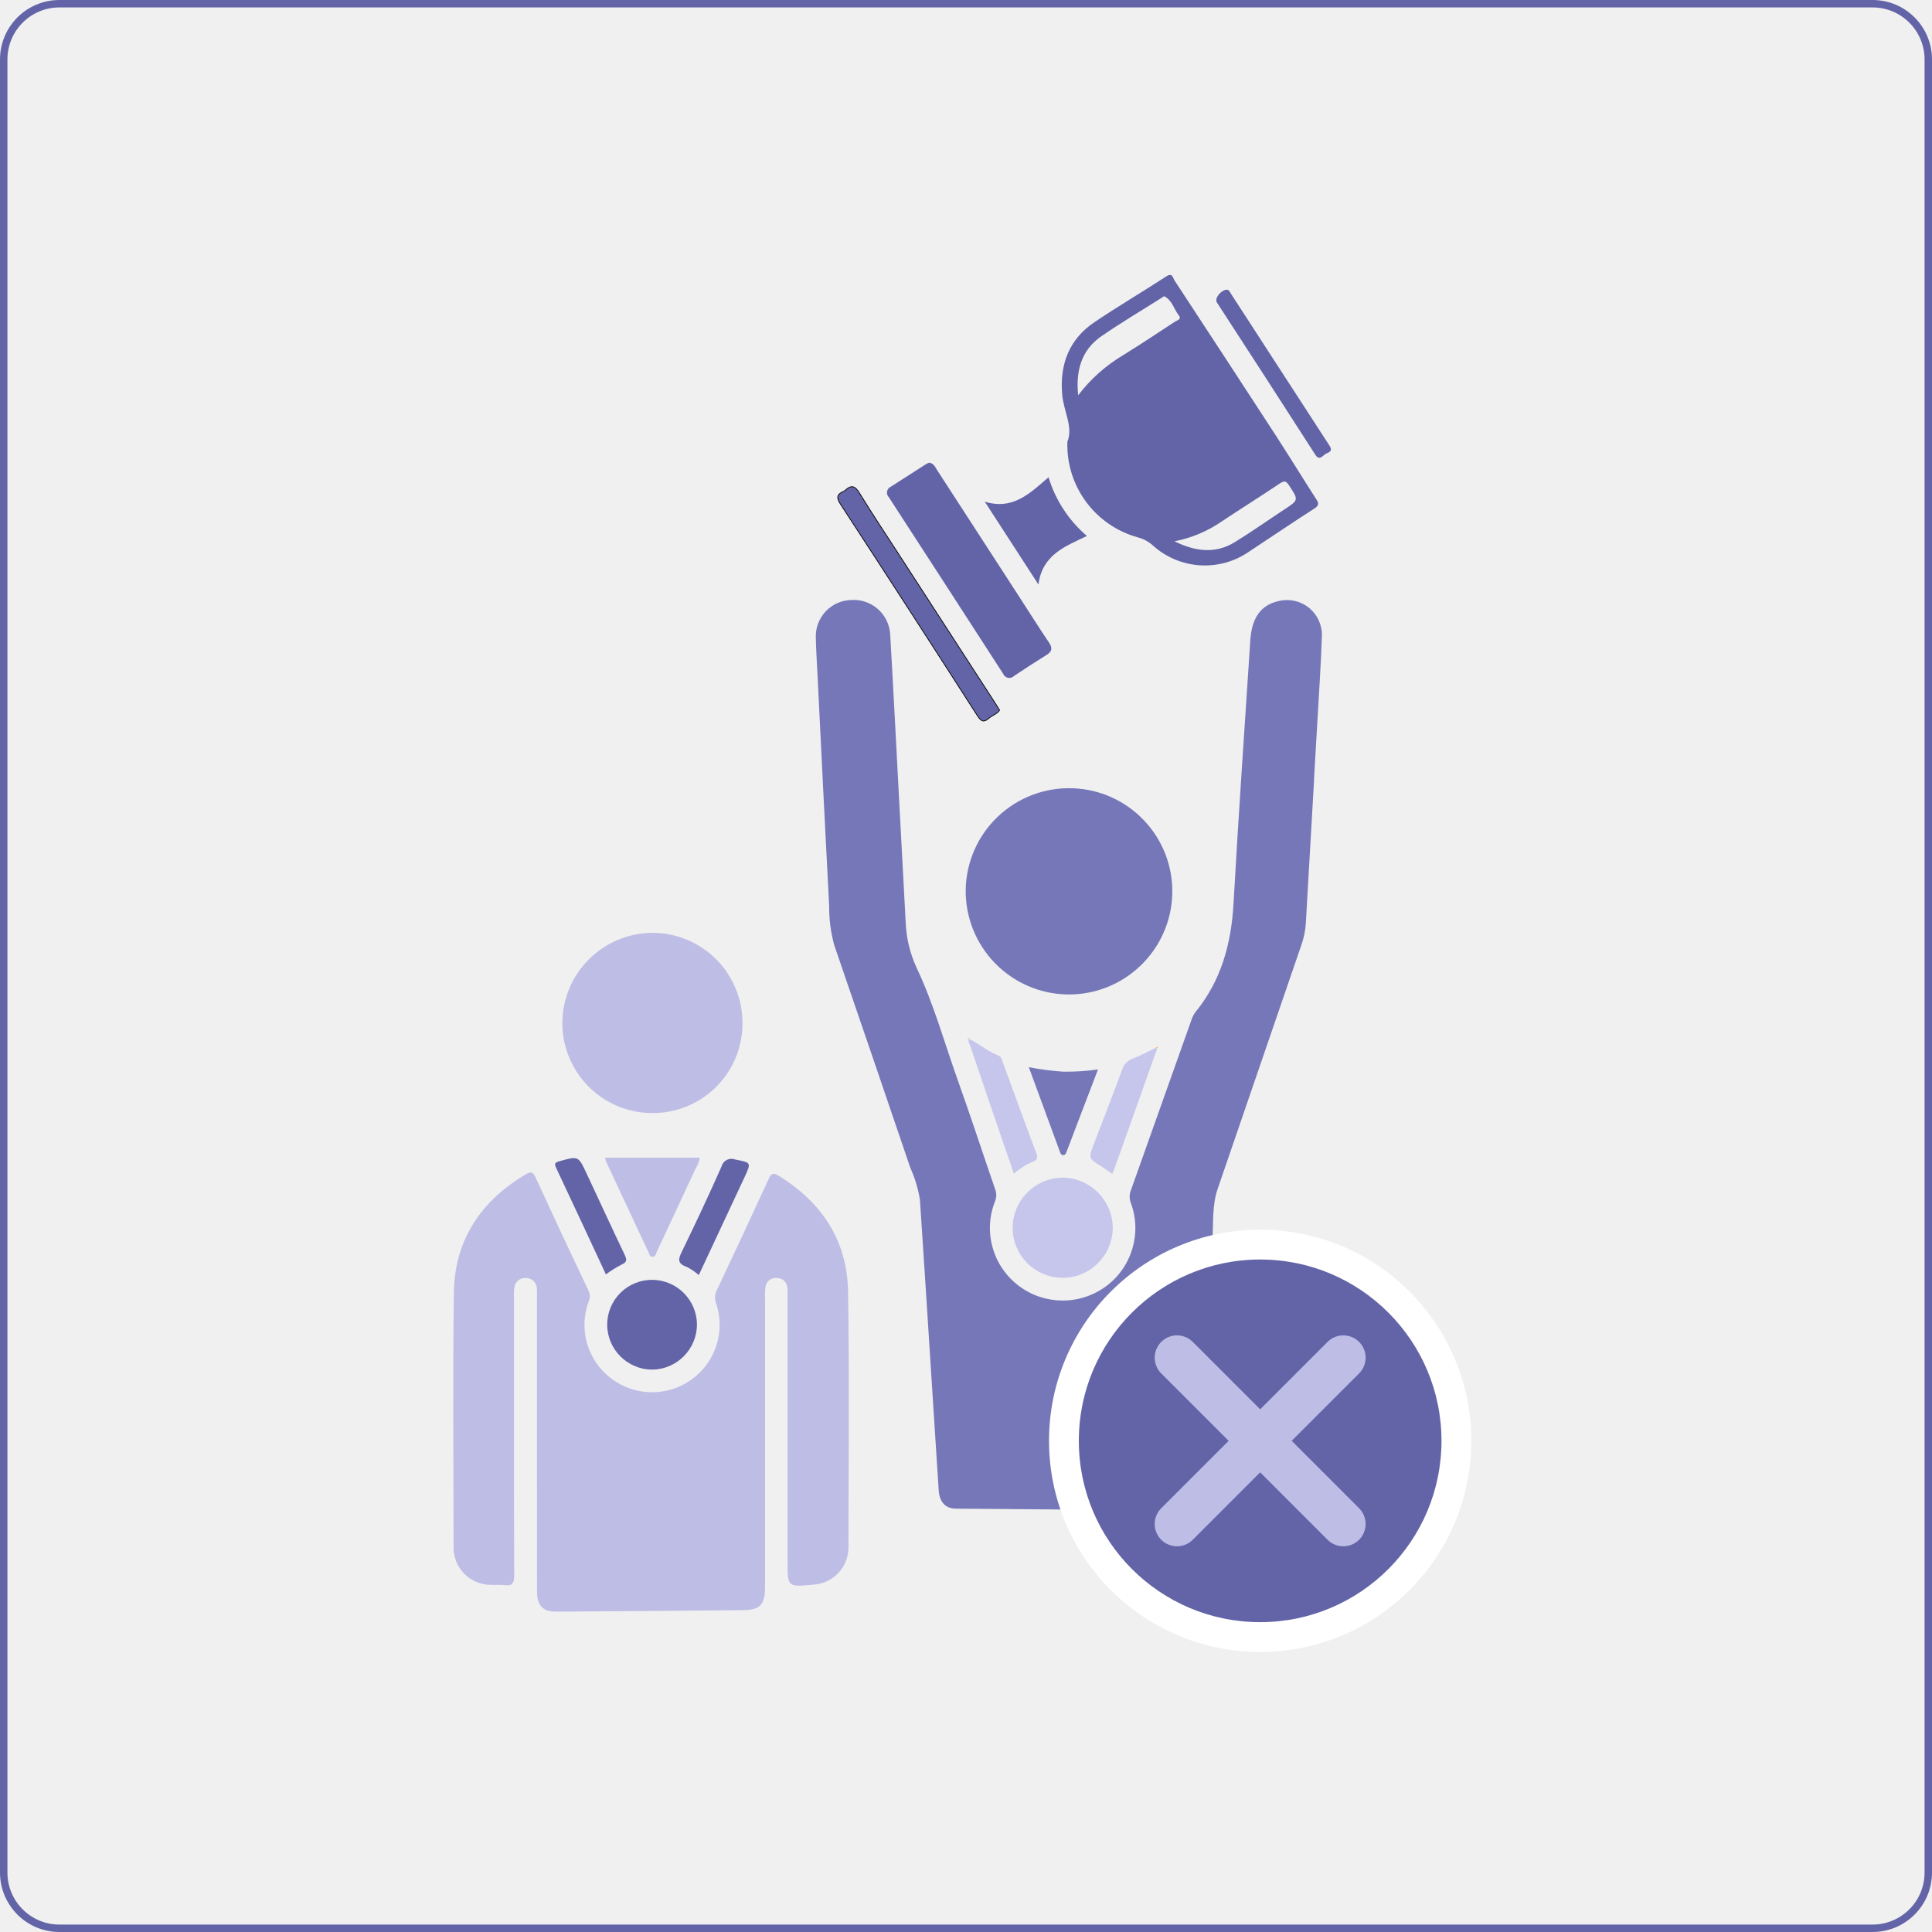
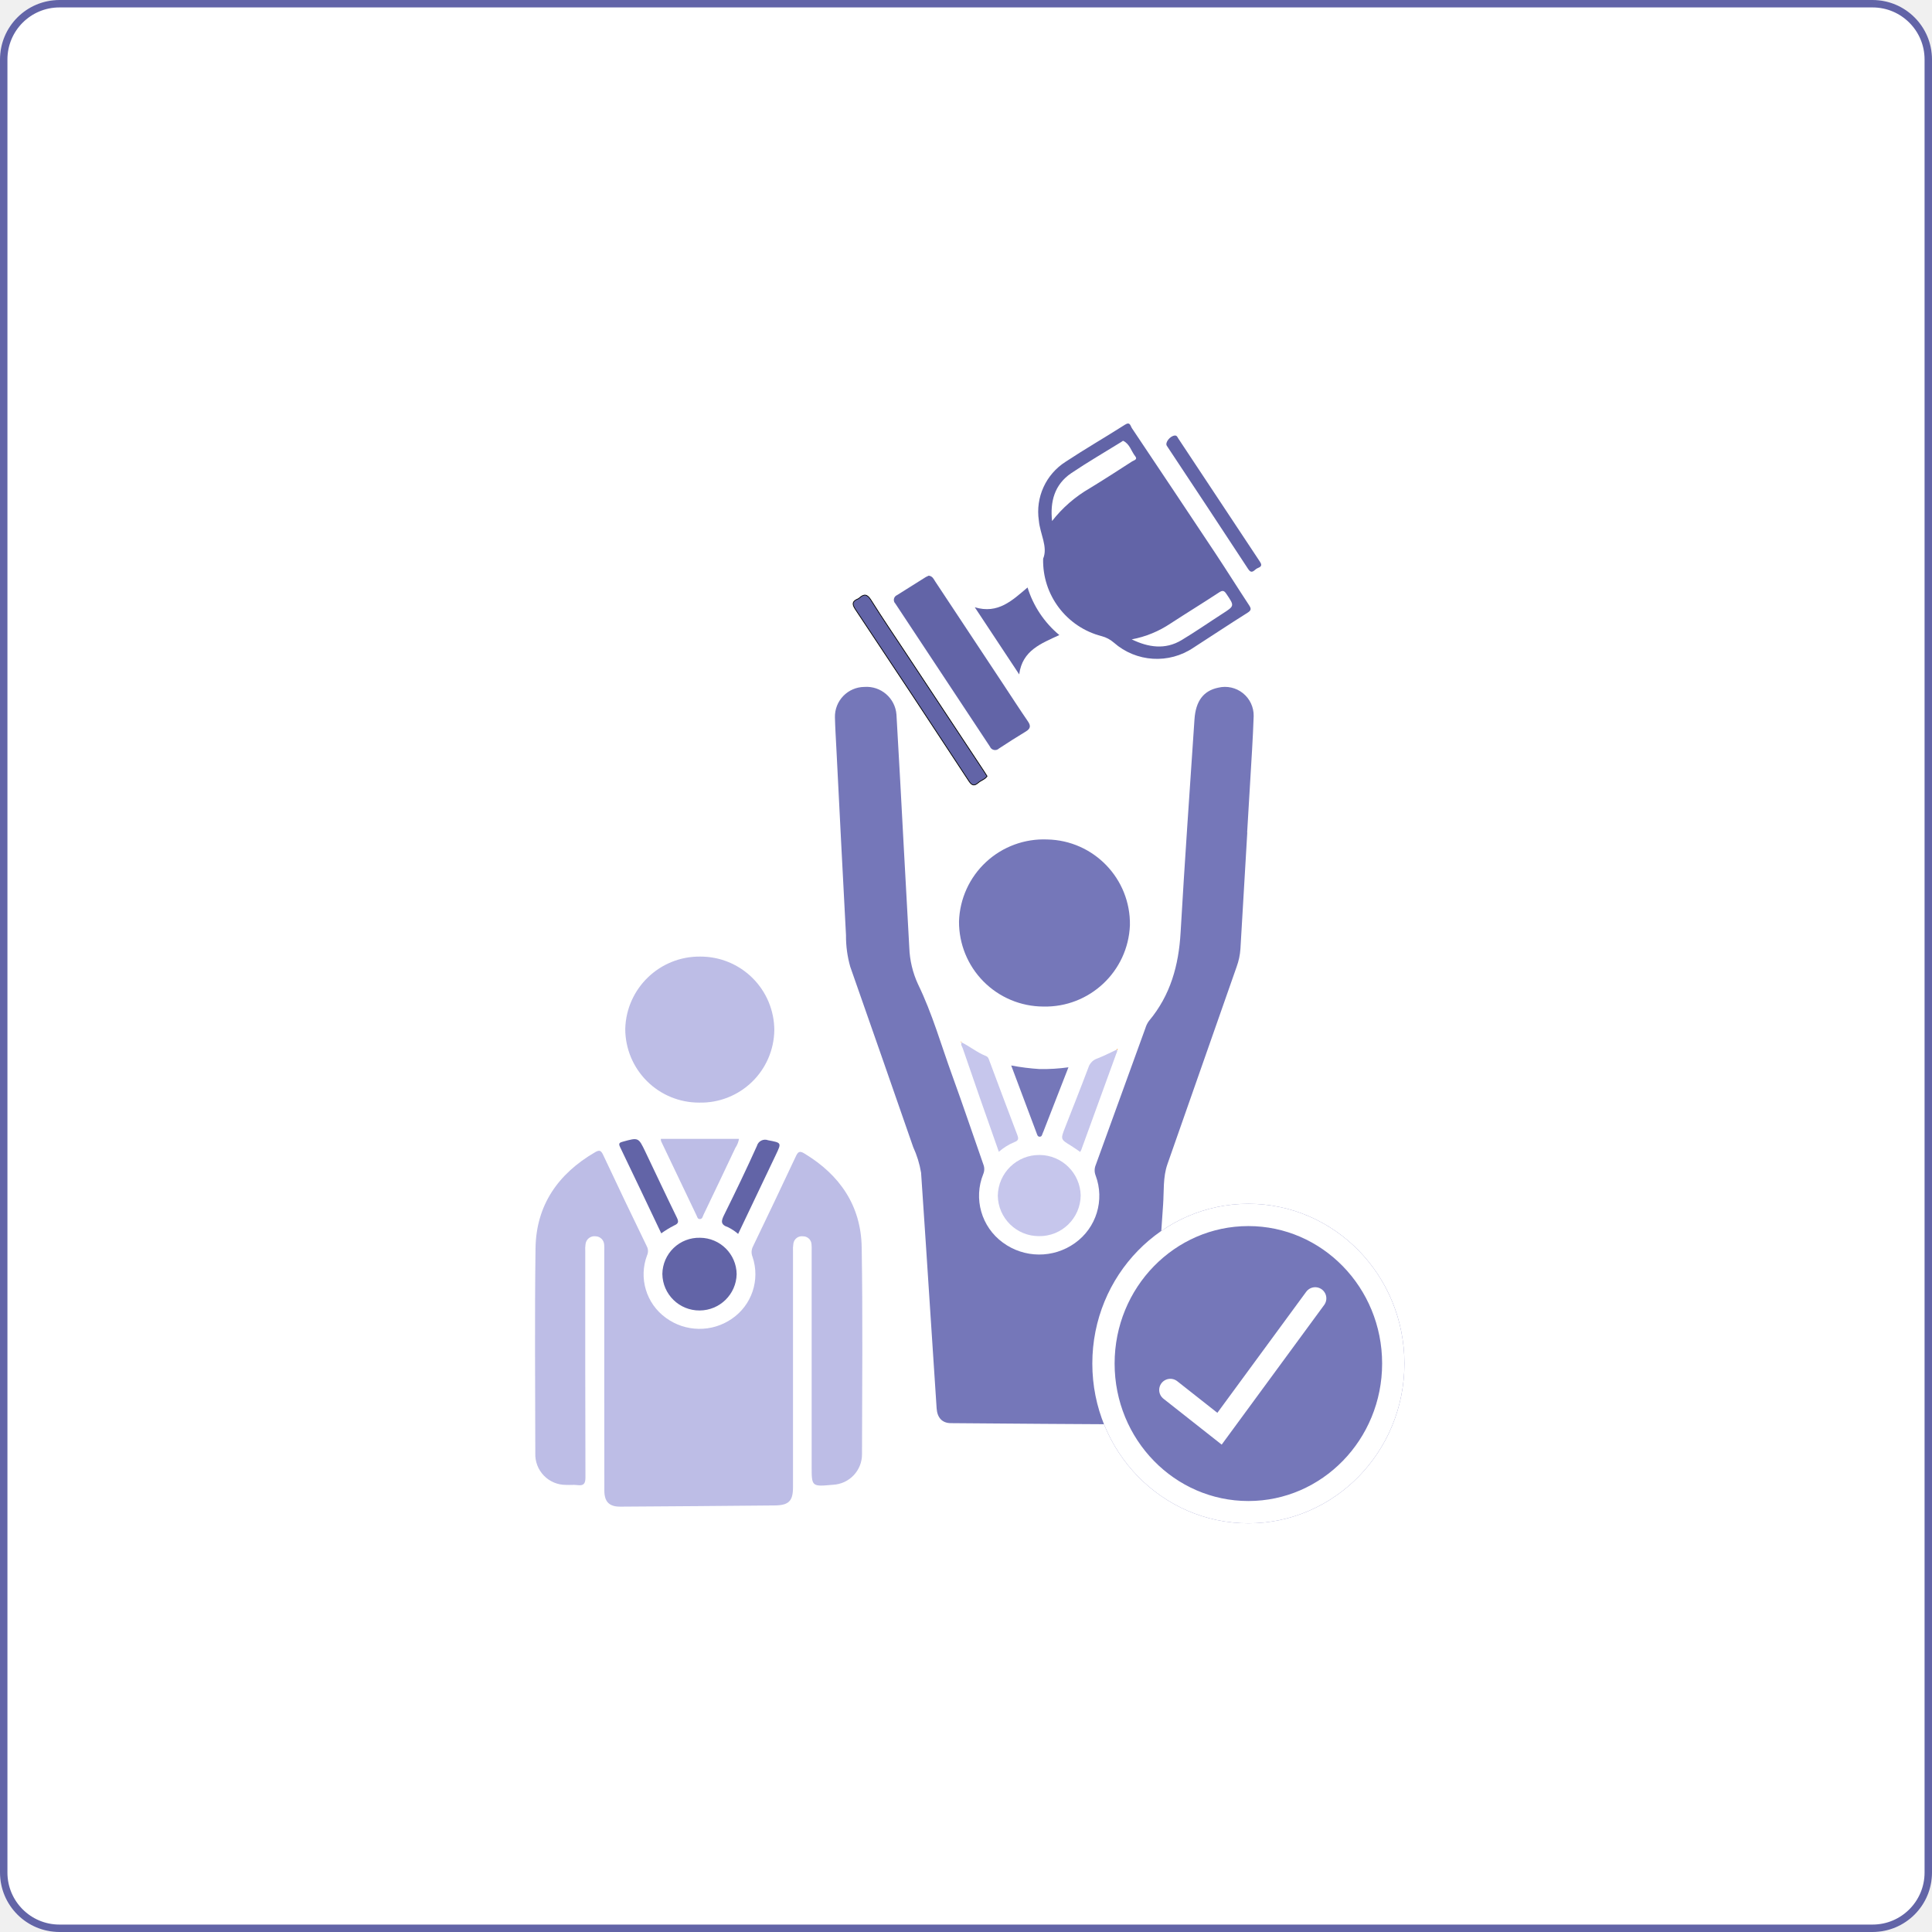
<svg xmlns="http://www.w3.org/2000/svg" width="260" height="260" viewBox="0 0 260 260">
-   <defs>
-     <style>.a,.i,.k{fill:none;}.a{stroke:#6264a7;}.b{fill:#7577b9;}.c{fill:#bdbde6;}.d,.f{fill:#6264a7;}.e{fill:#c6c6ec;}.f{stroke:#000;stroke-width:0.1px;}.g{fill:#f7850b;}.h{fill:#fff;}.i{stroke:#bdbde6;stroke-linecap:round;stroke-linejoin:round;stroke-width:6px;}.j{stroke:none;}</style>
-   </defs>
-   <g transform="translate(-1028 -709)">
-     <g class="a" transform="translate(1028 709)">
-       <rect class="j" width="260" height="260" rx="8" />
-       <rect class="k" x="0.5" y="0.5" width="259" height="259" rx="7.5" />
-     </g>
-     <g transform="translate(11.998 10.741)">
-       <g transform="translate(1077.003 735.259)">
-         <path class="b" d="M1194.94-581.16q-.559,9.67-1.114,19.341a10.962,10.962,0,0,1-.613,2.95q-5.627,16.394-11.255,32.789c-.746,2.178-.552,4.475-.706,6.717-.785,11.394-1.492,22.793-2.232,34.191a2.215,2.215,0,0,1-2.394,2.325q-14.956-.08-29.91-.21c-1.389-.012-2.191-.9-2.294-2.448-.347-5.235-.674-10.471-1.01-15.706-.5-7.814-.992-15.628-1.518-23.44a17.1,17.1,0,0,0-1.287-4.265q-5.091-14.981-10.233-29.946a18.924,18.924,0,0,1-.692-5.259c-.543-10.278-1.043-20.558-1.556-30.837-.088-1.774-.2-3.547-.242-5.322a4.889,4.889,0,0,1,4.774-5.062,4.917,4.917,0,0,1,5.233,4.6c.427,7.293.792,14.589,1.182,21.884q.45,8.4.9,16.806a16.138,16.138,0,0,0,1.422,6.093c2.332,4.891,3.761,10.1,5.572,15.179,1.746,4.891,3.359,9.829,5.051,14.739a2.153,2.153,0,0,1-.014,1.61,9.741,9.741,0,0,0,3.185,11.38,9.8,9.8,0,0,0,11.726.084,9.734,9.734,0,0,0,3.364-11.228,2.352,2.352,0,0,1,.016-1.729q4.058-11.375,8.088-22.759a3.938,3.938,0,0,1,.575-1.183c3.5-4.268,4.837-9.241,5.142-14.671.663-11.806,1.485-23.6,2.258-35.4.2-3.075,1.473-4.767,3.87-5.274a4.693,4.693,0,0,1,5.762,4.705c-.124,3.791-.385,7.578-.6,11.366-.148,2.659-.31,5.318-.465,7.978Z" transform="translate(-1079.096 649.085)" />
-         <path class="c" d="M1023.568-386.48q0-9.869,0-19.737a7.237,7.237,0,0,0-.015-.967,1.449,1.449,0,0,0-1.4-1.41,1.458,1.458,0,0,0-1.632,1.29,5.624,5.624,0,0,0-.046,1.206c0,12.512-.018,25.024.027,37.536,0,1.105-.308,1.425-1.344,1.29-.6-.078-1.21.007-1.814-.031a5.021,5.021,0,0,1-5-5.269c-.013-11.341-.113-22.684.036-34.024.094-7.119,3.625-12.364,9.7-15.969.7-.413.959-.284,1.3.448q3.505,7.629,7.115,15.208a1.729,1.729,0,0,1,.034,1.47,9.017,9.017,0,0,0,3.049,10.38,9.09,9.09,0,0,0,10.73.168,9.062,9.062,0,0,0,3.367-10.294,2.083,2.083,0,0,1,.065-1.7q3.534-7.48,6.986-15c.36-.788.635-.924,1.378-.466,5.815,3.582,9.216,8.731,9.327,15.579.186,11.46.073,22.924.051,34.387a5.011,5.011,0,0,1-4.715,5.055c-3.476.323-3.476.323-3.476-3.06q0-17.86,0-35.72a8.649,8.649,0,0,0-.027-1.209,1.376,1.376,0,0,0-1.38-1.276,1.387,1.387,0,0,0-1.565,1.2,6.519,6.519,0,0,0-.062,1.326q0,19.555,0,39.11c0,2.333-.667,3.04-3.007,3.062q-12.531.119-25.062.2c-1.821.012-2.611-.806-2.613-2.684Q1023.561-376.431,1023.568-386.48Z" transform="translate(-1012.304 543.585)" />
-         <path class="d" d="M1207.061-686.516c.811-1.963-.5-4.094-.7-6.341-.351-4.032.91-7.435,4.343-9.747,3.171-2.137,6.471-4.084,9.679-6.168.828-.538.871.209,1.092.546q6.8,10.357,13.553,20.743c1.863,2.869,3.65,5.788,5.5,8.663.369.573.443.862-.234,1.3-2.95,1.89-5.846,3.865-8.775,5.789a10.436,10.436,0,0,1-12.961-.832,4.837,4.837,0,0,0-1.969-1.07A12.906,12.906,0,0,1,1207.061-686.516Zm1.453-6.252a21.317,21.317,0,0,1,6.131-5.445c2.324-1.445,4.608-2.954,6.894-4.46.272-.18.942-.3.516-.847-.666-.85-.888-2.041-1.96-2.568-.058-.029-.2.111-.3.176-2.719,1.721-5.493,3.363-8.141,5.188C1208.892-698.823,1208.177-695.984,1208.514-692.768Zm12.955,19.653c2.686,1.316,5.418,1.773,8.111.121,2.262-1.388,4.43-2.928,6.649-4.386,1.982-1.3,1.968-1.28.648-3.281-.364-.55-.6-.654-1.192-.259-2.607,1.747-5.267,3.415-7.882,5.152A16.721,16.721,0,0,1,1221.469-673.115Z" transform="translate(-1124.419 708.961)" />
-         <path class="b" d="M1189.376-517.553a13.915,13.915,0,0,1-13.7-14.149,13.9,13.9,0,0,1,14.353-13.6,13.878,13.878,0,0,1,13.443,14.253A13.91,13.91,0,0,1,1189.376-517.553Z" transform="translate(-1106.716 614.383)" />
-         <path class="c" d="M1071.32-486.976a12.065,12.065,0,0,1-12.222,12.027,12.117,12.117,0,0,1-12.021-12.253,12.191,12.191,0,0,1,12.187-12A12.125,12.125,0,0,1,1071.32-486.976Z" transform="translate(-1032.4 587.74)" />
-         <path class="d" d="M1156.255-649.114c.648.1.811.6,1.067.99q5.527,8.518,11.047,17.04c1.337,2.063,2.646,4.144,4.018,6.183.5.74.417,1.2-.336,1.671q-2.208,1.367-4.364,2.82a.9.9,0,0,1-1.486-.316q-7.672-11.879-15.373-23.739a.875.875,0,0,1,.275-1.414c1.563-.995,3.117-2,4.679-3A4.14,4.14,0,0,1,1156.255-649.114Z" transform="translate(-1092.218 674.375)" />
-         <path class="e" d="M1197.314-407.666a6.752,6.752,0,0,1-6.688-6.72,6.8,6.8,0,0,1,6.789-6.762,6.8,6.8,0,0,1,6.691,6.741A6.764,6.764,0,0,1,1197.314-407.666Z" transform="translate(-1115.358 542.632)" />
-         <path class="d" d="M1061.374-382.558a6.027,6.027,0,0,1,6.12-6.006,6.057,6.057,0,0,1,5.963,6.053,6.107,6.107,0,0,1-6.011,6.029A6.078,6.078,0,0,1,1061.374-382.558Z" transform="translate(-1040.662 523.801)" />
-         <path class="f" d="M1156.665-611.379c-.344.53-.976.68-1.42,1.073-.638.566-1.015.537-1.537-.276q-9.168-14.288-18.45-28.5c-.612-.936-.483-1.357.435-1.753a.733.733,0,0,0,.2-.139c.783-.721,1.289-.641,1.891.342,1.831,2.987,3.778,5.9,5.682,8.844q6.338,9.786,12.679,19.571C1156.318-611.949,1156.483-611.672,1156.665-611.379Z" transform="translate(-1083.143 669.949)" />
-         <path class="c" d="M1060.789-427.5H1073.5a3.934,3.934,0,0,1-.595,1.509q-2.578,5.579-5.194,11.141c-.127.269-.158.678-.586.674-.357,0-.406-.338-.521-.584q-2.889-6.166-5.769-12.337A1.469,1.469,0,0,1,1060.789-427.5Z" transform="translate(-1040.324 546.302)" />
-         <path class="d" d="M1195.507-636.556c-2.95,1.41-6.011,2.531-6.526,6.534l-7.221-11.146c3.8,1.161,6.09-1.142,8.581-3.289A16.761,16.761,0,0,0,1195.507-636.556Z" transform="translate(-1110.234 671.684)" />
-         <path class="e" d="M1176.615-465.486c1.352.685,2.521,1.689,3.94,2.256.392.157.472.529.594.859,1.5,4.069,2.97,8.148,4.5,12.206.251.667.237.979-.492,1.248a9.161,9.161,0,0,0-2.494,1.594c-1.046-3.034-2.055-5.946-3.053-8.863q-1.423-4.16-2.82-8.329c-.107-.319-.394-.624-.15-1Z" transform="translate(-1107.218 568.272)" />
-         <path class="d" d="M1256.942-704.245c.361-.028.444.288.586.506q6.632,10.229,13.269,20.455c.573.878-.219.925-.594,1.184s-.765.9-1.317.037q-6.586-10.258-13.234-20.476C1255.313-703.062,1256.169-704.182,1256.942-704.245Z" transform="translate(-1152.893 706.237)" />
-         <path class="e" d="M1224.263-462.648c.214.231.04.462-.033.665q-2.842,8.01-5.7,16.014a2.691,2.691,0,0,1-.175.332c-.51-.355-.989-.719-1.5-1.036-1.705-1.063-1.707-1.055-.963-3,1.28-3.339,2.581-6.672,3.818-10.027a2.26,2.26,0,0,1,1.432-1.461c1.074-.419,2.1-.967,3.143-1.461Z" transform="translate(-1129.685 566.614)" />
-         <path class="b" d="M1205.109-456.062l-3.906,10.231c-.086.225-.163.454-.265.672-.114.243-.126.608-.482.625s-.427-.334-.519-.584c-1.365-3.692-2.719-7.389-4.136-11.247a36.731,36.731,0,0,0,4.611.6A29.8,29.8,0,0,0,1205.109-456.062Z" transform="translate(-1118.348 562.984)" />
-         <path class="d" d="M1051.6-411.733c-2.231-4.787-4.447-9.572-6.7-14.339-.29-.612-.083-.738.449-.887,2.541-.713,2.543-.726,3.654,1.649,1.706,3.647,3.388,7.306,5.124,10.939.325.679.315,1.006-.437,1.333A16.123,16.123,0,0,0,1051.6-411.733Z" transform="translate(-1031.063 546.232)" />
-         <path class="d" d="M1086.976-411.468a7.764,7.764,0,0,0-1.64-1.11c-1.324-.455-1.1-1.113-.6-2.124,1.828-3.763,3.608-7.551,5.3-11.379a1.371,1.371,0,0,1,1.824-.943c2.189.424,2.195.4,1.264,2.4C1091.077-420.255,1089.037-415.885,1086.976-411.468Z" transform="translate(-1053.937 546.063)" />
-         <path class="g" d="M1176.541-465.7l-.166.011.046-.146.1.166Z" transform="translate(-1107.122 568.458)" />
-         <path class="g" d="M1236.4-462.79l.135-.156c.008.039.033.084.021.115-.045.112-.109.113-.177.011Z" transform="translate(-1141.797 566.787)" />
+   <g id="Group_19117" data-name="Group 19117" transform="translate(-1330 -1051)">
+     <g id="Group_19107" data-name="Group 19107">
+       <g id="Rectangle_25561" data-name="Rectangle 25561" transform="translate(1330 1051)" fill="#fff" stroke="#6264a7" stroke-width="1">
+         <rect width="260" height="260" rx="8" stroke="none" />
+         <rect x="0.5" y="0.5" width="259" height="259" rx="7.5" fill="none" />
      </g>
-       <g transform="translate(1157.174 863.745)">
-         <g transform="translate(0)">
-           <circle class="h" cx="28.414" cy="28.414" r="28.414" />
+       <g id="Group_19106" data-name="Group 19106">
+         <g id="Group_19105" data-name="Group 19105" transform="translate(10)">
+           <g id="Group_15806" data-name="Group 15806" transform="translate(379.695 1816.961)">
+             <path id="Path_48297" data-name="Path 48297" d="M1183.368-585.75q-.463,7.835-.922,15.671a8.727,8.727,0,0,1-.508,2.39q-4.656,13.283-9.313,26.567c-.617,1.765-.456,3.626-.584,5.443-.65,9.232-1.235,18.468-1.847,27.7a1.816,1.816,0,0,1-1.981,1.884q-12.375-.065-24.75-.17c-1.149-.01-1.813-.725-1.9-1.983-.287-4.241-.558-8.484-.836-12.726-.415-6.331-.821-12.662-1.256-18.992a13.645,13.645,0,0,0-1.065-3.456q-4.213-12.139-8.468-24.263a15.037,15.037,0,0,1-.573-4.261c-.449-8.328-.863-16.657-1.288-24.986-.073-1.437-.165-2.874-.2-4.312a4,4,0,0,1,3.95-4.1,4.041,4.041,0,0,1,4.33,3.73c.354,5.909.655,11.82.978,17.731q.372,6.809.748,13.617a12.849,12.849,0,0,0,1.176,4.937c1.93,3.963,3.112,8.187,4.611,12.3,1.444,3.963,2.779,7.964,4.179,11.942a1.711,1.711,0,0,1-.011,1.3,7.793,7.793,0,0,0,2.636,9.221,8.251,8.251,0,0,0,9.7.068,7.792,7.792,0,0,0,2.784-9.1,1.868,1.868,0,0,1,.013-1.4q3.358-9.216,6.692-18.441a3.168,3.168,0,0,1,.476-.958c2.9-3.458,4-7.488,4.255-11.887.549-9.566,1.229-19.124,1.868-28.685.167-2.492,1.219-3.862,3.2-4.273a3.861,3.861,0,0,1,4.767,3.812c-.1,3.071-.319,6.14-.493,9.209-.122,2.155-.256,4.309-.385,6.464Z" transform="translate(-75.21 -68.175)" fill="#7577b9" />
+             <path id="Path_48298" data-name="Path 48298" d="M1021.625-393.372q0-8,0-15.992a5.744,5.744,0,0,0-.012-.784,1.186,1.186,0,0,0-1.157-1.143,1.2,1.2,0,0,0-1.35,1.045,4.46,4.46,0,0,0-.038.977c0,10.138-.015,20.276.023,30.414,0,.9-.255,1.155-1.112,1.045-.493-.063-1,.005-1.5-.025a4.106,4.106,0,0,1-4.135-4.269c-.011-9.189-.094-18.38.03-27.568.078-5.768,3-10.018,8.026-12.938.577-.335.793-.23,1.072.363q2.9,6.181,5.887,12.323a1.374,1.374,0,0,1,.028,1.191,7.217,7.217,0,0,0,2.523,8.411,7.651,7.651,0,0,0,8.879.136,7.26,7.26,0,0,0,2.786-8.341,1.655,1.655,0,0,1,.054-1.379q2.925-6.061,5.781-12.153c.3-.639.525-.749,1.14-.378,4.812,2.9,7.626,7.074,7.718,12.623.154,9.285.06,18.574.042,27.862a4.1,4.1,0,0,1-3.9,4.1c-2.876.262-2.876.262-2.876-2.48q0-14.471,0-28.942a6.835,6.835,0,0,0-.022-.98,1.129,1.129,0,0,0-1.142-1.033,1.144,1.144,0,0,0-1.295.973,5.184,5.184,0,0,0-.051,1.075q0,15.844,0,31.689c0,1.89-.552,2.463-2.489,2.481q-10.369.1-20.738.162c-1.507.01-2.161-.653-2.162-2.174Q1021.619-385.229,1021.625-393.372Z" transform="translate(0 -188.296)" fill="#bdbde6" />
+             <path id="Path_48300" data-name="Path 48300" d="M1206.931-690.775c.671-1.591-.417-3.317-.579-5.138a7.966,7.966,0,0,1,3.594-7.9c2.624-1.732,5.354-3.309,8.009-5,.685-.436.721.17.9.442q5.625,8.392,11.215,16.807c1.542,2.325,3.02,4.69,4.555,7.019.306.464.367.7-.193,1.049-2.441,1.531-4.838,3.132-7.261,4.69a8.777,8.777,0,0,1-10.724-.674,4.03,4.03,0,0,0-1.629-.867A10.489,10.489,0,0,1,1206.931-690.775Zm1.2-5.066a17.519,17.519,0,0,1,5.073-4.411c1.923-1.171,3.813-2.394,5.7-3.614.225-.146.78-.246.427-.686-.551-.688-.735-1.654-1.622-2.081-.048-.023-.167.09-.251.143-2.25,1.395-4.546,2.725-6.736,4.2C1208.445-700.747,1207.854-698.446,1208.133-695.841Zm10.72,15.924c2.222,1.066,4.483,1.437,6.711.1,1.871-1.125,3.665-2.373,5.5-3.554,1.64-1.055,1.628-1.037.536-2.658-.3-.446-.5-.53-.986-.21-2.157,1.416-4.358,2.767-6.522,4.174A13.993,13.993,0,0,1,1218.853-679.917Z" transform="translate(-126.245 0)" fill="#6264a7" />
+             <path id="Path_48301" data-name="Path 48301" d="M1187.012-522.819a11.386,11.386,0,0,1-11.337-11.464,11.4,11.4,0,0,1,11.876-11.021,11.35,11.35,0,0,1,11.123,11.548A11.4,11.4,0,0,1,1187.012-522.819Z" transform="translate(-106.31 -107.685)" fill="#7577b9" />
+             <path id="Path_48303" data-name="Path 48303" d="M1067.137-489.3a9.885,9.885,0,0,1-10.113,9.745,9.92,9.92,0,0,1-9.947-9.928,9.988,9.988,0,0,1,10.084-9.723A9.927,9.927,0,0,1,1067.137-489.3Z" transform="translate(-22.628 -138.022)" fill="#bdbde6" />
+             <path id="Path_48304" data-name="Path 48304" d="M1155.277-649.114c.536.078.671.483.883.8q4.574,6.9,9.141,13.806c1.106,1.671,2.19,3.357,3.325,5.01.412.6.345.976-.278,1.354q-1.827,1.108-3.611,2.285a.754.754,0,0,1-1.23-.256q-6.348-9.625-12.721-19.235a.7.7,0,0,1,.227-1.145c1.293-.806,2.579-1.623,3.871-2.431A3.5,3.5,0,0,1,1155.277-649.114Z" transform="translate(-89.986 -39.379)" fill="#6264a7" />
+             <path id="Path_48305" data-name="Path 48305" d="M1196.16-410.225a5.529,5.529,0,0,1-5.534-5.445,5.567,5.567,0,0,1,5.618-5.479,5.57,5.57,0,0,1,5.536,5.462A5.541,5.541,0,0,1,1196.16-410.225Z" transform="translate(-116.041 -189.381)" fill="#c6c6ec" />
+             <path id="Path_48306" data-name="Path 48306" d="M1061.374-383.7a4.938,4.938,0,0,1,5.064-4.866,4.959,4.959,0,0,1,4.935,4.9,5,5,0,0,1-4.974,4.885A4.978,4.978,0,0,1,1061.374-383.7Z" transform="translate(-31.932 -210.822)" fill="#6264a7" />
+             <path id="Path_48308" data-name="Path 48308" d="M1152.906-617.086c-.284.429-.808.551-1.175.869-.528.458-.84.435-1.272-.223q-7.587-11.577-15.267-23.095c-.506-.758-.4-1.1.36-1.421a.613.613,0,0,0,.164-.112c.648-.584,1.066-.519,1.565.277,1.515,2.42,3.126,4.783,4.7,7.166q5.245,7.929,10.491,15.858C1152.619-617.548,1152.756-617.323,1152.906-617.086Z" transform="translate(-79.767 -44.419)" fill="#6264a7" stroke="#000" stroke-width="0.1" />
+             <path id="Path_48310" data-name="Path 48310" d="M1060.789-427.5h10.518a3.146,3.146,0,0,1-.492,1.223q-2.133,4.521-4.3,9.027c-.1.218-.131.549-.485.546-.3,0-.336-.274-.431-.473q-2.39-5-4.774-10A1.17,1.17,0,0,1,1060.789-427.5Z" transform="translate(-31.551 -185.202)" fill="#bdbde6" />
+             <path id="Path_48311" data-name="Path 48311" d="M1193.135-638.055c-2.441,1.143-4.974,2.051-5.4,5.294l-5.975-9.031c3.144.94,5.039-.926,7.1-2.665A13.556,13.556,0,0,0,1193.135-638.055Z" transform="translate(-110.272 -42.444)" fill="#6264a7" />
+             <path id="Path_48312" data-name="Path 48312" d="M1176.6-465.492c1.119.555,2.086,1.368,3.26,1.828.324.127.391.429.491.7,1.24,3.3,2.458,6.6,3.721,9.89.208.541.2.793-.408,1.011a7.607,7.607,0,0,0-2.063,1.292c-.865-2.458-1.7-4.818-2.526-7.181q-1.177-3.371-2.333-6.749c-.089-.259-.326-.506-.124-.811Z" transform="translate(-106.876 -160.187)" fill="#c6c6ec" />
+             <path id="Path_48313" data-name="Path 48313" d="M1256.706-704.246c.3-.023.367.233.485.41q5.487,8.288,10.979,16.573c.474.711-.182.749-.491.96s-.633.726-1.089.03q-5.45-8.311-10.95-16.591C1255.359-703.287,1256.066-704.194,1256.706-704.246Z" transform="translate(-158.307 -3.102)" fill="#6264a7" />
+             <path id="Path_48314" data-name="Path 48314" d="M1222.736-462.648c.178.187.033.374-.027.539q-2.352,6.49-4.72,12.975a2.194,2.194,0,0,1-.145.269c-.422-.287-.818-.582-1.239-.839-1.411-.861-1.412-.855-.8-2.428,1.059-2.706,2.135-5.406,3.159-8.124a1.85,1.85,0,0,1,1.185-1.184c.889-.339,1.736-.784,2.6-1.184Z" transform="translate(-132.174 -162.074)" fill="#c6c6ec" />
+             <path id="Path_48315" data-name="Path 48315" d="M1203.5-456.119l-3.232,8.29c-.071.182-.135.368-.22.544-.094.2-.1.493-.4.506s-.353-.27-.43-.473c-1.129-2.992-2.25-5.987-3.422-9.113a31.026,31.026,0,0,0,3.816.482A25.179,25.179,0,0,0,1203.5-456.119Z" transform="translate(-119.408 -166.209)" fill="#7577b9" />
+             <path id="Path_48318" data-name="Path 48318" d="M1050.417-414.7c-1.846-3.879-3.679-7.755-5.545-11.618-.24-.5-.069-.6.372-.719,2.1-.578,2.1-.588,3.024,1.336,1.412,2.955,2.8,5.919,4.24,8.863.269.55.26.815-.362,1.08A13.388,13.388,0,0,0,1050.417-414.7Z" transform="translate(-21.123 -185.282)" fill="#6264a7" />
+             <path id="Path_48319" data-name="Path 48319" d="M1086.522-414.432a6.434,6.434,0,0,0-1.357-.9c-1.1-.368-.907-.9-.5-1.721,1.513-3.049,2.986-6.118,4.382-9.22a1.139,1.139,0,0,1,1.509-.764c1.811.343,1.816.324,1.046,1.943C1089.915-421.551,1088.227-418.01,1086.522-414.432Z" transform="translate(-46.88 -185.474)" fill="#6264a7" />
+             <path id="Path_48320" data-name="Path 48320" d="M1176.512-465.728l-.137.009.038-.118.081.135Z" transform="translate(-106.768 -159.975)" fill="#f7850b" />
+             <path id="Path_48321" data-name="Path 48321" d="M1236.392-462.819l.112-.127c.006.031.027.068.017.093-.037.091-.091.092-.146.009Z" transform="translate(-145.812 -161.878)" fill="#f7850b" />
+           </g>
        </g>
-       </g>
-       <g transform="translate(1161.186 867.758)">
-         <g transform="translate(0 0)">
-           <circle class="d" cx="24.402" cy="24.402" r="24.402" />
-         </g>
-       </g>
-       <g transform="translate(1174.396 880.967)">
-         <g transform="translate(0 0)">
-           <path class="i" d="M40.385,13.5,18,35.885" transform="translate(-18 -13.5)" />
-           <path class="i" d="M18,13.5,40.385,35.885" transform="translate(-18 -13.5)" />
+         <g id="Group_19115" data-name="Group 19115" transform="translate(-4 -7)">
+           <g id="Group_19116" data-name="Group 19116">
+             <g id="Group_19104" data-name="Group 19104" transform="translate(1478 1217)">
+               <g id="Ellipse_2813" data-name="Ellipse 2813" fill="#fff" stroke="#fff" stroke-width="3" opacity="0">
+                 <ellipse cx="24" cy="24.5" rx="24" ry="24.5" stroke="none" />
+                 <ellipse cx="24" cy="24.5" rx="22.5" ry="23" fill="none" />
+               </g>
+               <g id="Ellipse_2814" data-name="Ellipse 2814" transform="translate(3 3)" fill="#7577b9" stroke="#fff" stroke-width="3">
+                 <ellipse cx="21" cy="21.5" rx="21" ry="21.5" stroke="none" />
+                 <ellipse cx="21" cy="21.5" rx="19.5" ry="20" fill="none" />
+               </g>
+             </g>
+             <path id="Path_49212" data-name="Path 49212" d="M-16598.225-8861.12l6.619,5.218,12.875-17.544" transform="translate(18089.725 10106.174)" fill="none" stroke="#fff" stroke-linecap="round" stroke-width="3" />
+           </g>
        </g>
      </g>
    </g>
  </g>
</svg>
